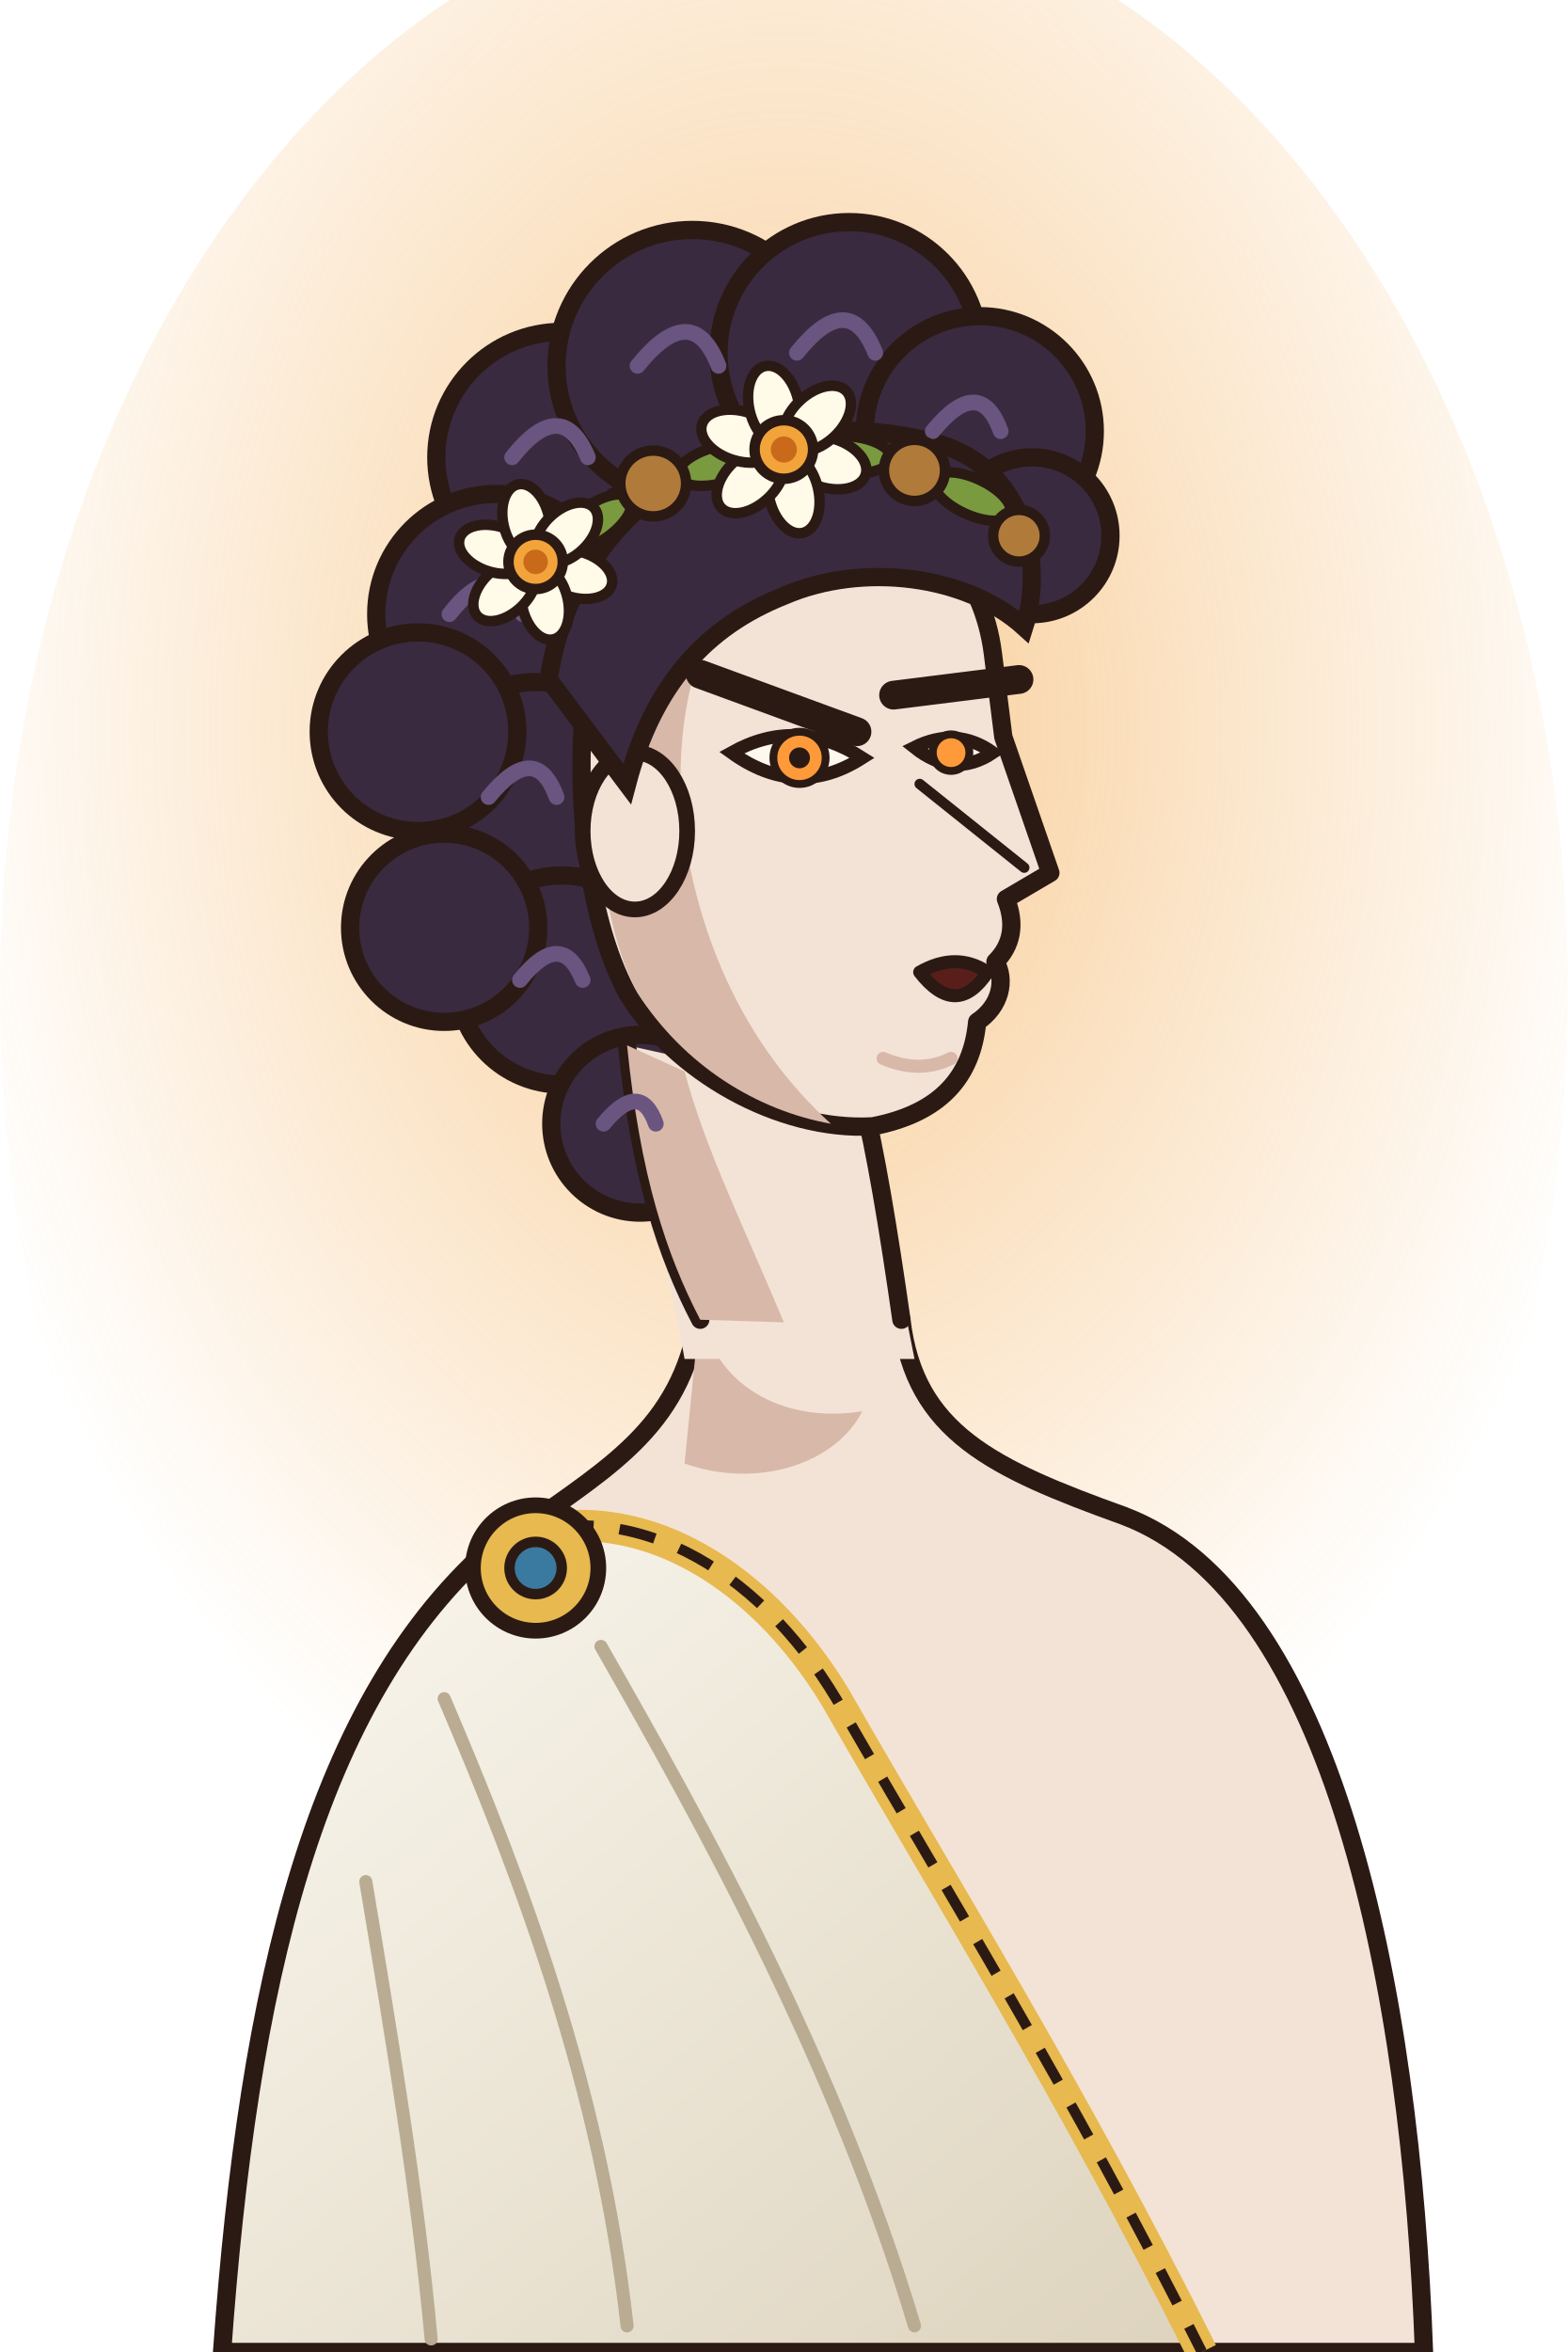
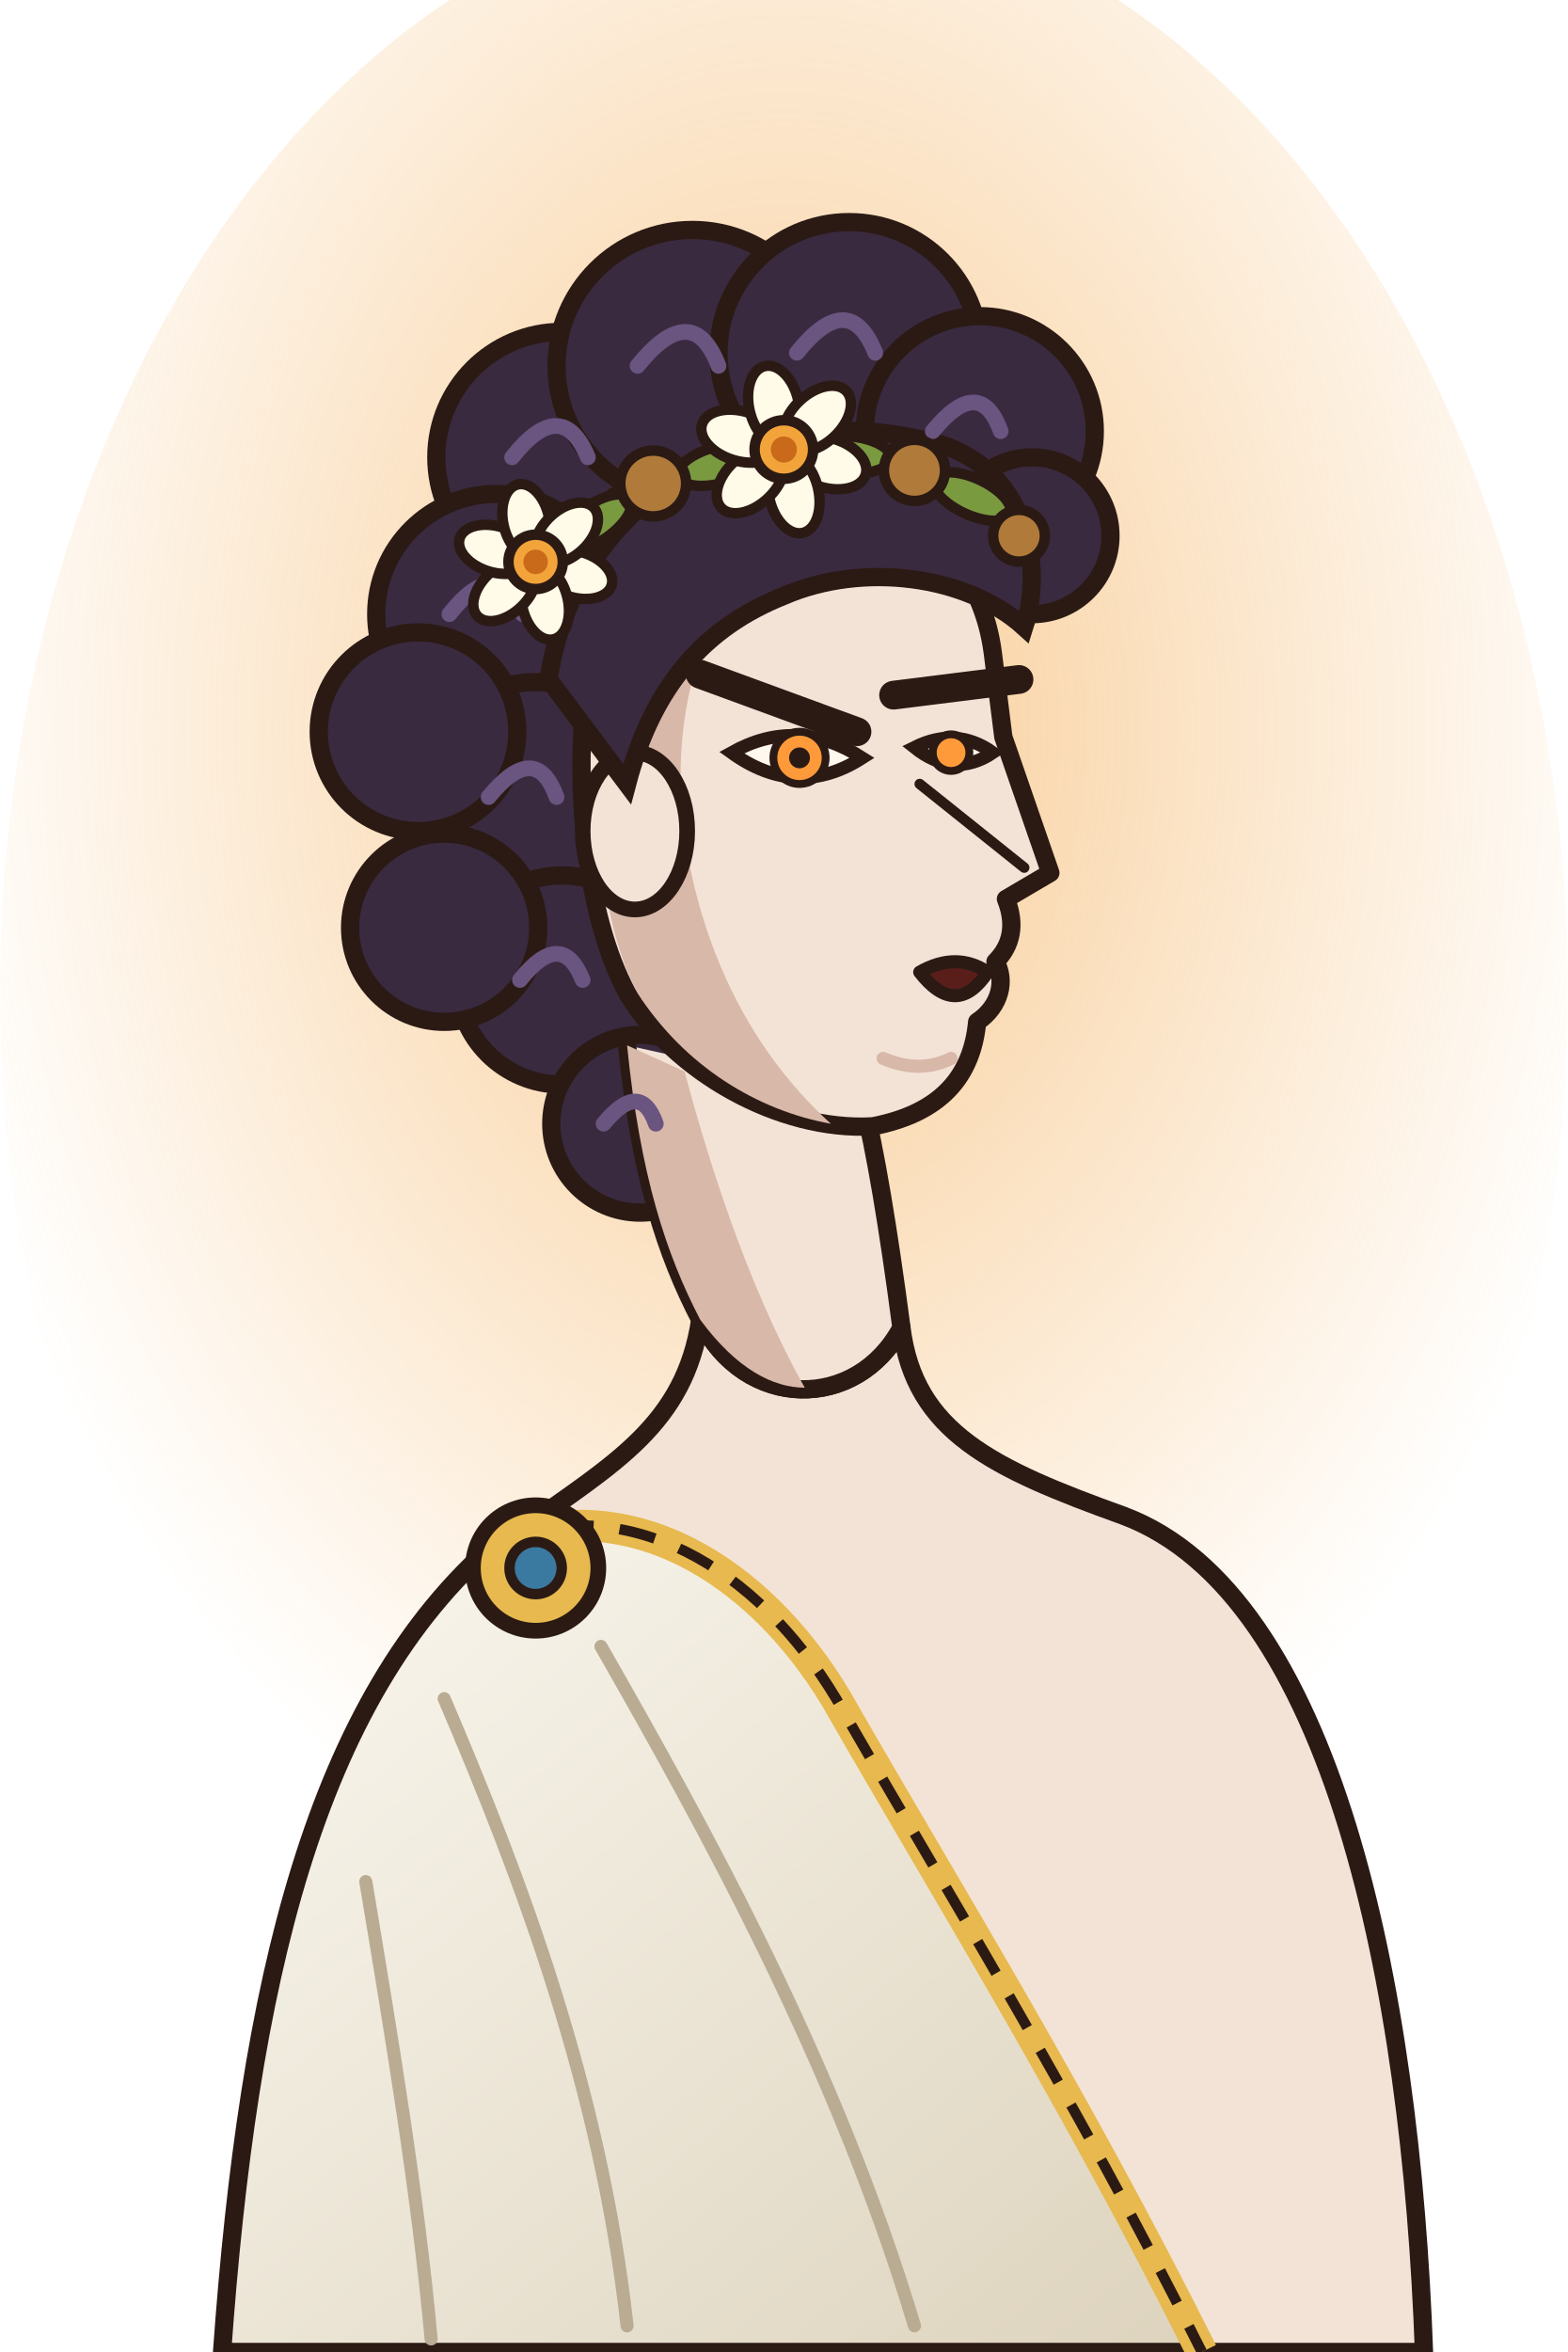
<svg xmlns="http://www.w3.org/2000/svg" width="600" height="900" viewBox="0 0 600 900">
  <defs>
    <radialGradient id="h" cx=".5" cy=".38" r=".55">
      <stop offset="0" stop-color="#f2a03a" stop-opacity=".55" />
      <stop offset="1" stop-color="#f2a03a" stop-opacity="0" />
    </radialGradient>
    <linearGradient id="tela" x1="0" y1="0" x2="1" y2="1">
      <stop offset="0" stop-color="#fbf8f0" />
      <stop offset="1" stop-color="#ddd3bd" />
    </linearGradient>
  </defs>
  <ellipse cx="300" cy="380" rx="300" ry="420" fill="url(#h)" />
  <g stroke="#2b1a14" stroke-width="7" stroke-linejoin="round">
-     <path d="M90 900C100 760 130 640 200 585C235 560 262 545 268 500L345 505C350 548 380 562 430 580C510 610 540 760 545 900Z" fill="#f3e3d6" />
-     <path d="M268 500C272 530 300 545 330 540C320 560 290 570 262 560Z" fill="#d8b8a8" stroke-width="0" />
+     <path d="M90 900C100 760 130 640 200 585C235 560 262 545 268 505C285 540 328 540 345 508C350 548 380 562 430 580C510 610 540 760 545 900Z" fill="#f3e3d6" />
    <path d="M85 900C95 760 120 650 190 590C240 570 290 600 320 650C360 720 410 800 460 900Z" fill="url(#tela)" />
  </g>
  <g fill="none" stroke="#b9ac92" stroke-width="5" stroke-linecap="round">
    <path d="M170 650C200 720 230 800 240 890M230 630C270 700 320 790 350 890M140 720C150 780 160 840 165 895" />
  </g>
  <path d="M190 590C240 570 290 600 320 650C360 720 410 800 460 900" fill="none" stroke="#e7b94e" stroke-width="12" />
  <path d="M190 590C240 570 290 600 320 650C360 720 410 800 460 900" fill="none" stroke="#2b1a14" stroke-width="4" stroke-dasharray="14 10" />
  <circle cx="205" cy="600" r="24" fill="#e7b94e" stroke="#2b1a14" stroke-width="6" />
  <circle cx="205" cy="600" r="10" fill="#3b7aa0" stroke="#2b1a14" stroke-width="4" />
  <g fill="#3a2a40" stroke="#2b1a14" stroke-width="7">
    <circle cx="215" cy="175" r="48" />
    <circle cx="265" cy="140" r="52" />
    <circle cx="325" cy="135" r="50" />
    <circle cx="375" cy="165" r="44" />
    <circle cx="190" cy="235" r="46" />
    <circle cx="205" cy="305" r="44" />
    <circle cx="215" cy="375" r="40" />
    <circle cx="245" cy="430" r="34" />
    <circle cx="395" cy="205" r="30" />
    <circle cx="160" cy="280" r="38" />
    <circle cx="170" cy="355" r="36" />
  </g>
-   <path d="M240 400C245 450 255 480 262 520L350 520C340 470 335 440 330 420Z" fill="#f3e3d6" />
-   <path d="M240 400C245 450 255 480 268 505M330 420C335 440 340 470 345 505" fill="none" stroke="#2b1a14" stroke-width="7" stroke-linecap="round" />
-   <path d="M240 400C245 450 255 480 268 505L300 506C285 470 270 440 262 410Z" fill="#d8b8a8" />
+   <path d="M240 400C245 450 255 480 268 505C285 540 328 540 345 508C340 470 335 440 330 420Z" fill="#f3e3d6" />
+   <path d="M240 400C245 450 255 480 268 505C285 540 328 540 345 508C340 470 335 440 330 420" fill="none" stroke="#2b1a14" stroke-width="7" stroke-linecap="round" stroke-linejoin="round" />
+   <path d="M240 400C245 450 255 480 268 505C282 524 296 531 308 531C285 490 270 440 262 410Z" fill="#d8b8a8" />
  <path d="M235 190C300 168 372 188 380 250L384 282L402 334L385 344C389 354 387 362 381 368C385 375 383 385 374 391C372 412 360 426 334 431C298 433 258 410 240 380C224 350 219 300 225 258Z" fill="#f3e3d6" stroke="#2b1a14" stroke-width="7" stroke-linejoin="round" />
  <path d="M232 250C226 300 228 350 244 380C262 408 290 425 318 430C285 400 268 360 262 320C258 290 262 262 272 240Z" fill="#d8b8a8" />
  <path d="M352 300L392 332" fill="none" stroke="#2b1a14" stroke-width="4" stroke-linecap="round" />
  <ellipse cx="243" cy="318" rx="20" ry="30" fill="#f3e3d6" stroke="#2b1a14" stroke-width="6" />
  <g fill="#3a2a40" stroke="#2b1a14" stroke-width="7">
    <path d="M210 260C220 190 290 150 360 170C392 180 400 215 392 240C370 220 330 215 300 228C270 240 250 262 240 300Z" />
  </g>
  <g fill="none" stroke="#6a5480" stroke-width="6" stroke-linecap="round">
    <path d="M196 175q19 -24 29 0" />
    <path d="M244 140q21 -26 31 0" />
    <path d="M305 135q20 -25 30 0" />
    <path d="M357 165q18 -22 26 0" />
    <path d="M172 235q18 -23 28 0" />
    <path d="M187 305q18 -22 26 0" />
    <path d="M199 375q16 -20 24 0" />
    <path d="M231 430q14 -17 20 0" />
  </g>
  <g fill="#7a9a40" stroke="#2b1a14" stroke-width="4">
    <ellipse cx="228" cy="200" rx="16" ry="7" transform="rotate(-35 228 200)" />
    <ellipse cx="275" cy="178" rx="16" ry="7" transform="rotate(-15 275 178)" />
    <ellipse cx="325" cy="174" rx="16" ry="7" transform="rotate(5 325 174)" />
    <ellipse cx="372" cy="190" rx="16" ry="7" transform="rotate(25 372 190)" />
  </g>
  <g fill="#fffbe8" stroke="#2b1a14" stroke-width="4">
    <ellipse cx="220.4" cy="219.8" rx="14.3" ry="8.8" transform="rotate(17 220.4 219.8)" />
    <ellipse cx="208.6" cy="230.7" rx="14.3" ry="8.8" transform="rotate(77 208.6 230.7)" />
    <ellipse cx="193.2" cy="226.0" rx="14.3" ry="8.8" transform="rotate(137 193.2 226.0)" />
    <ellipse cx="189.6" cy="210.2" rx="14.3" ry="8.8" transform="rotate(197 189.6 210.2)" />
    <ellipse cx="201.4" cy="199.3" rx="14.3" ry="8.8" transform="rotate(257 201.4 199.3)" />
    <ellipse cx="216.8" cy="204.0" rx="14.3" ry="8.8" transform="rotate(317 216.8 204.0)" />
  </g>
  <circle cx="205" cy="215" r="10.4" fill="#f2a43a" stroke="#2b1a14" stroke-width="4" />
  <circle cx="205" cy="215" r="4.7" fill="#c96a1a" />
  <circle cx="250" cy="185" r="12.6" fill="#b07a3a" stroke="#2b1a14" stroke-width="4" />
  <g fill="#fffbe8" stroke="#2b1a14" stroke-width="4">
    <ellipse cx="316.6" cy="177.1" rx="15.4" ry="9.5" transform="rotate(17 316.6 177.1)" />
    <ellipse cx="303.8" cy="188.9" rx="15.4" ry="9.5" transform="rotate(77 303.8 188.9)" />
    <ellipse cx="287.3" cy="183.8" rx="15.4" ry="9.5" transform="rotate(137 287.3 183.8)" />
    <ellipse cx="283.4" cy="166.9" rx="15.4" ry="9.5" transform="rotate(197 283.4 166.9)" />
    <ellipse cx="296.2" cy="155.1" rx="15.4" ry="9.5" transform="rotate(257 296.2 155.1)" />
    <ellipse cx="312.7" cy="160.2" rx="15.4" ry="9.5" transform="rotate(317 312.7 160.2)" />
  </g>
  <circle cx="300" cy="172" r="11.2" fill="#f2a43a" stroke="#2b1a14" stroke-width="4" />
  <circle cx="300" cy="172" r="5.0" fill="#c96a1a" />
  <circle cx="350" cy="180" r="11.7" fill="#b07a3a" stroke="#2b1a14" stroke-width="4" />
  <circle cx="390" cy="205" r="9.9" fill="#b07a3a" stroke="#2b1a14" stroke-width="4" />
  <path d="M268 258l60 22M342 266l48 -6" stroke="#2b1a14" stroke-width="11" stroke-linecap="round" />
  <path d="M280 288q25-14 50 2q-25 16-50-2z" fill="#fff8ee" stroke="#2b1a14" stroke-width="5" />
  <circle cx="306" cy="290" r="10" fill="#ff9a3a" stroke="#2b1a14" stroke-width="3" />
  <circle cx="306" cy="290" r="4" fill="#2b1a14" />
  <path d="M350 286q16-8 30 2q-15 10-30-2z" fill="#fff8ee" stroke="#2b1a14" stroke-width="5" />
  <circle cx="364" cy="288" r="7" fill="#ff9a3a" stroke="#2b1a14" stroke-width="3" />
  <path d="M352 372q14-8 26 0q-12 18-26 0z" fill="#5a1e1a" stroke="#2b1a14" stroke-width="5" stroke-linejoin="round" />
  <path d="M338 405q14 6 26 0" fill="none" stroke="#d8b8a8" stroke-width="5" stroke-linecap="round" />
</svg>
